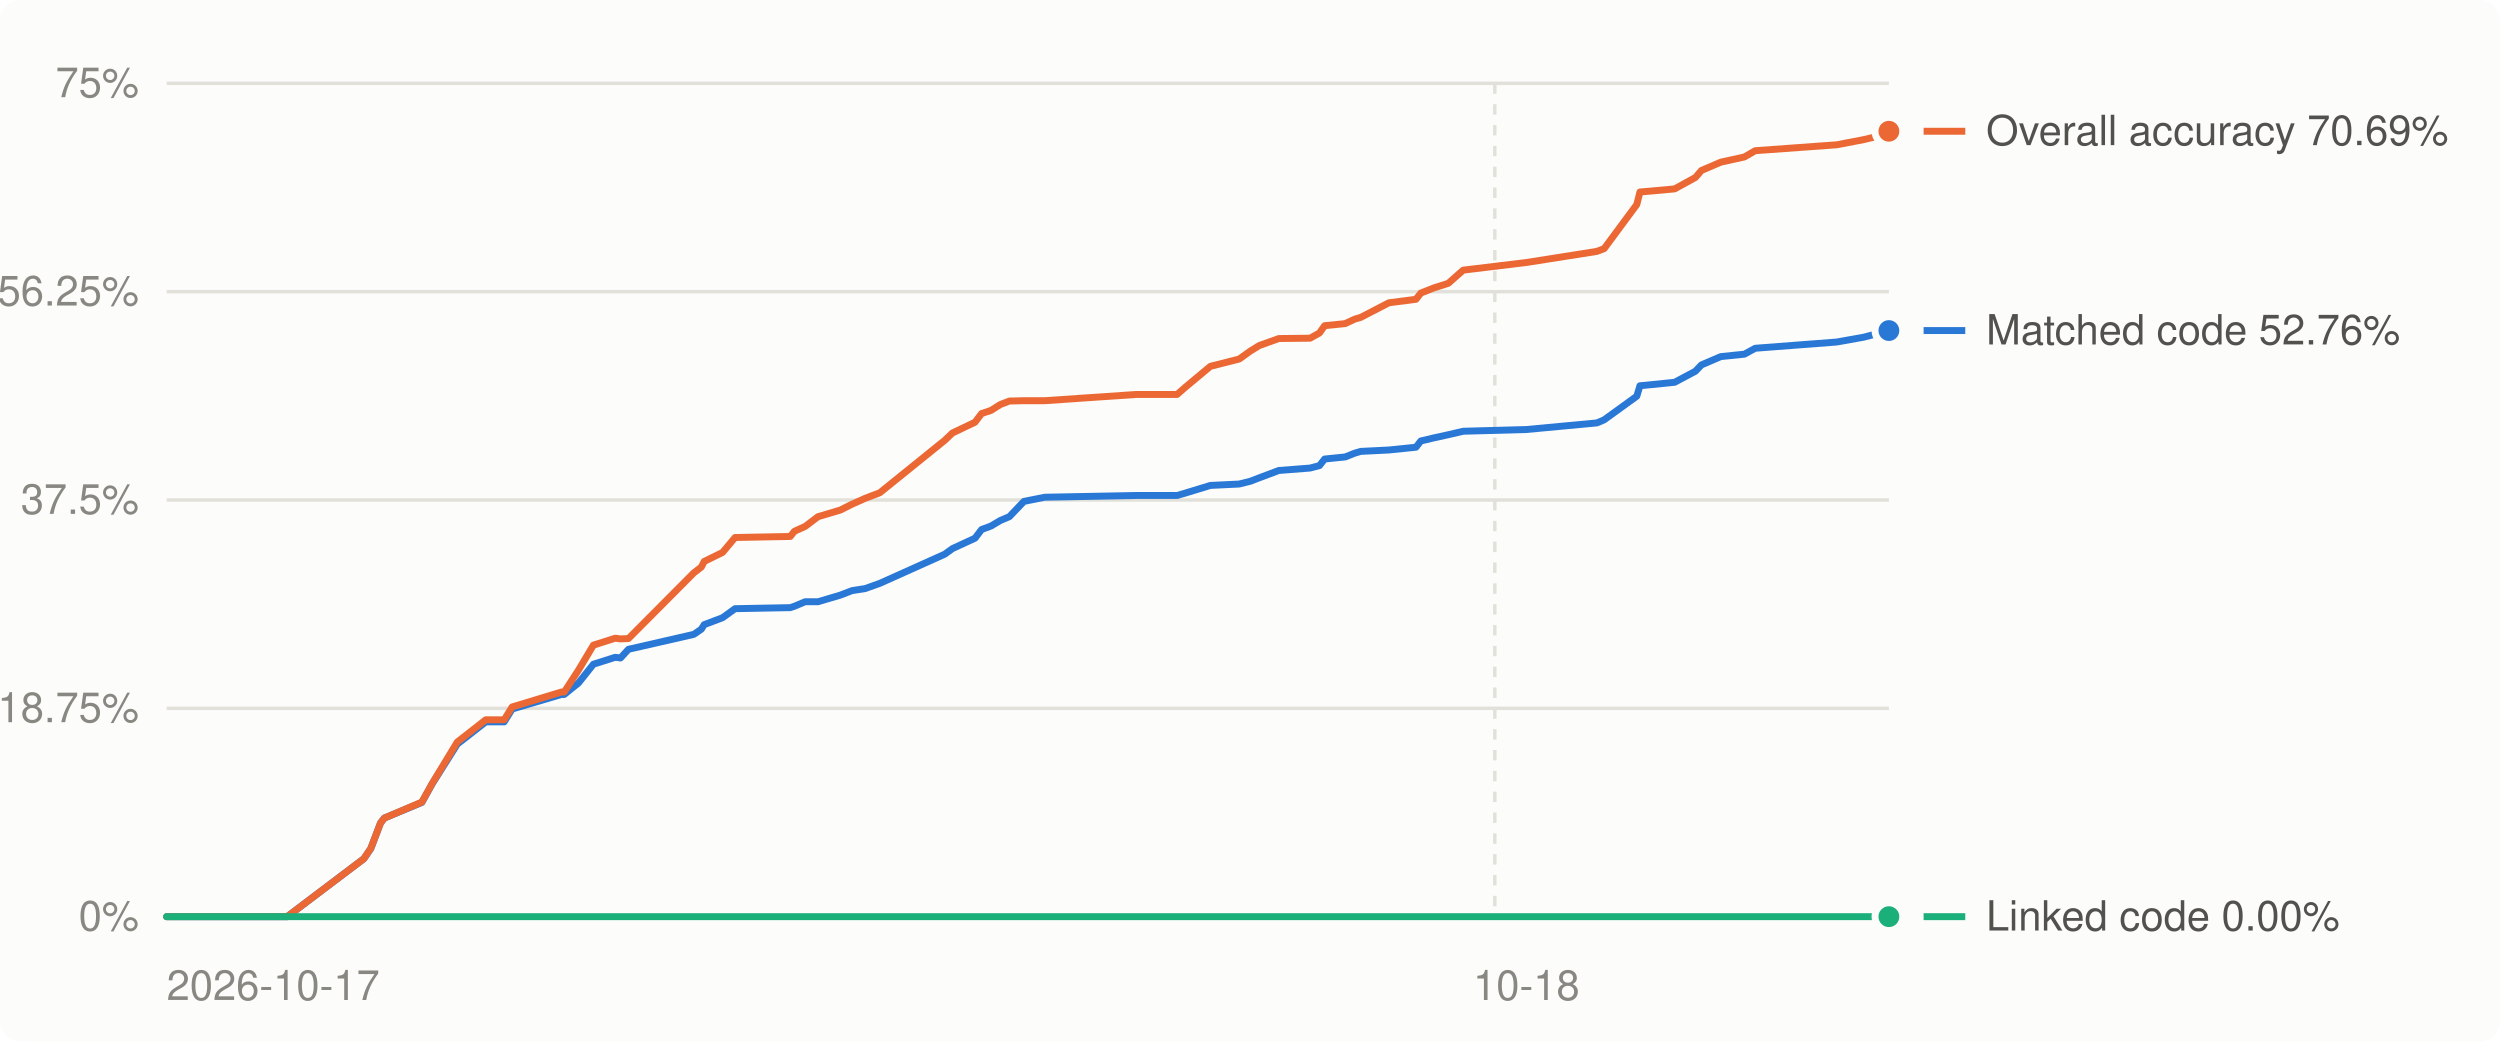
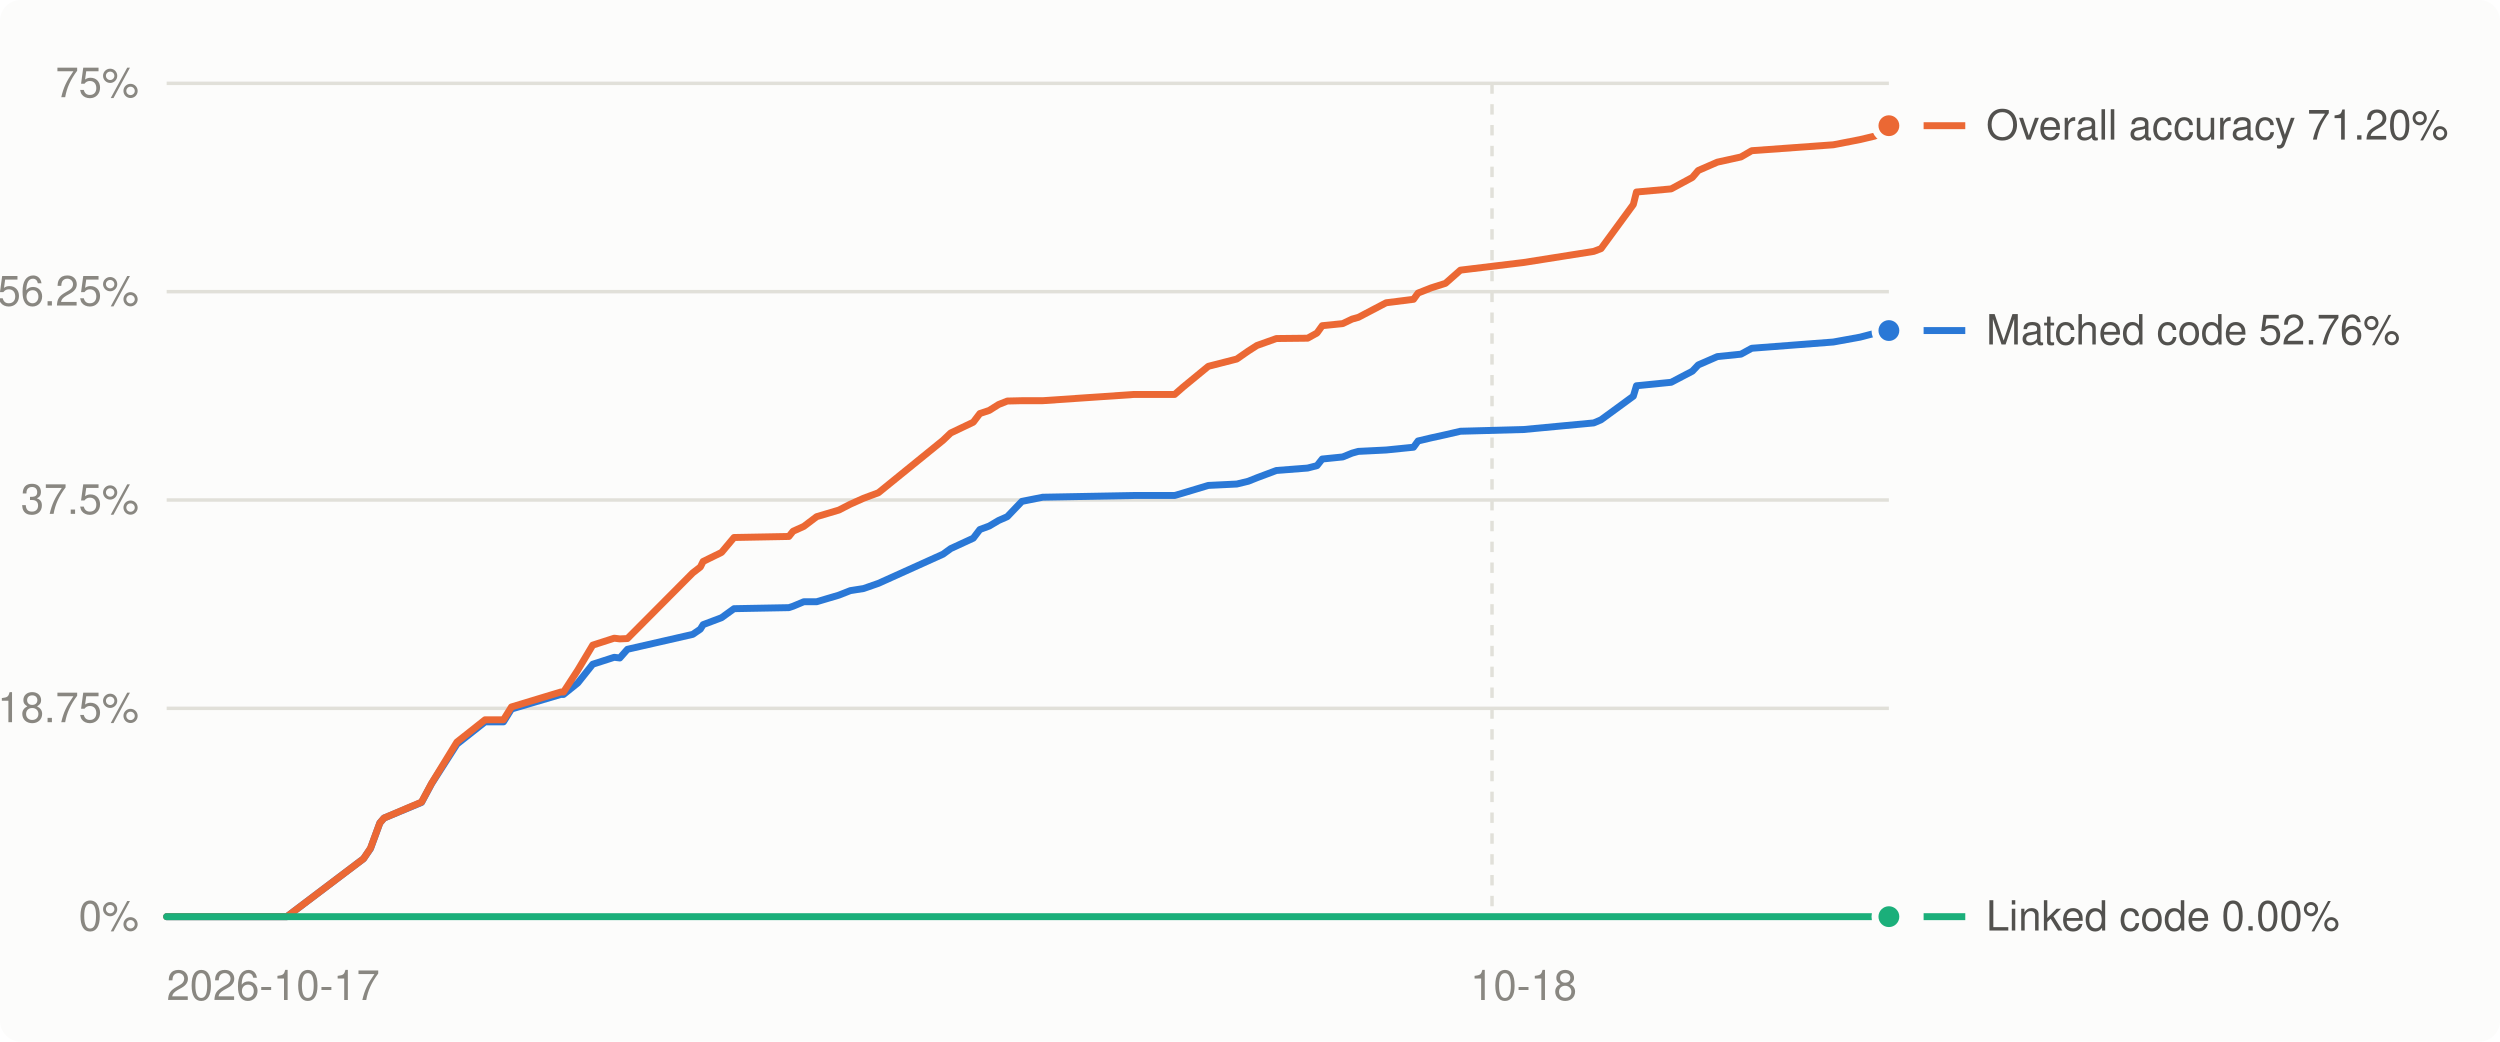
<svg xmlns="http://www.w3.org/2000/svg" viewBox="0 0 720 300" width="720" height="300" role="img" aria-label="Decompilation progress over time">
  <style>
.bg{fill:#fcfcfb}.grid{stroke:#e1e0d9}.muted{fill:#898781}.lbl{fill:#52514e}.ln0{stroke:#2a78d6}.dot0{fill:#2a78d6;stroke:#fcfcfb}.ln1{stroke:#eb6834}.dot1{fill:#eb6834;stroke:#fcfcfb}.ln2{stroke:#1baf7a}.dot2{fill:#1baf7a;stroke:#fcfcfb}
@media (prefers-color-scheme: dark){.bg{fill:#1a1a19}.grid{stroke:#2c2c2a}.muted{fill:#898781}.lbl{fill:#c3c2b7}.ln0{stroke:#3987e5}.dot0{fill:#3987e5;stroke:#1a1a19}.ln1{stroke:#d95926}.dot1{fill:#d95926;stroke:#1a1a19}.ln2{stroke:#199e70}.dot2{fill:#199e70;stroke:#1a1a19}}
text{font:12px -apple-system,BlinkMacSystemFont,'Segoe UI',Helvetica,Arial,sans-serif}
</style>
  <rect class="bg" width="720" height="300" rx="6" />
  <line x1="48" x2="544" y1="264.0" y2="264.0" class="grid" stroke-width="1" />
  <text x="40" y="268.0" class="muted" text-anchor="end">0%</text>
  <line x1="48" x2="544" y1="204.0" y2="204.0" class="grid" stroke-width="1" />
  <text x="40" y="208.0" class="muted" text-anchor="end">18.75%</text>
  <line x1="48" x2="544" y1="144.0" y2="144.0" class="grid" stroke-width="1" />
  <text x="40" y="148.0" class="muted" text-anchor="end">37.5%</text>
  <line x1="48" x2="544" y1="84.0" y2="84.0" class="grid" stroke-width="1" />
  <text x="40" y="88.0" class="muted" text-anchor="end">56.25%</text>
  <line x1="48" x2="544" y1="24.0" y2="24.0" class="grid" stroke-width="1" />
  <text x="40" y="28.0" class="muted" text-anchor="end">75%</text>
-   <line x1="430.5" x2="430.5" y1="24" y2="264" class="grid" stroke-width="1" stroke-dasharray="3 3" />
+   <line x1="429.7" x2="429.7" y1="24" y2="264" class="grid" stroke-width="1" stroke-dasharray="3 3" />
  <text class="muted" x="48.0" y="288" text-anchor="start">2026-10-17</text>
-   <text class="muted" x="439.6" y="288" text-anchor="middle">10-18</text>
-   <polyline points="48.0,264.0 82.7,264.0 104.8,247.3 106.8,244.4 109.6,237.0 110.7,235.6 121.5,231.1 124.5,225.7 131.7,214.3 139.9,207.9 145.2,207.9 147.5,204.2 161.7,200.0 162.5,200.0 166.6,196.7 170.9,191.3 177.2,189.3 178.7,189.5 181.0,187.0 199.8,182.7 202.0,181.2 202.8,179.9 208.1,177.9 211.7,175.3 227.6,175.0 228.8,174.6 231.9,173.3 235.6,173.3 242.0,171.4 245.4,170.1 249.2,169.5 253.4,168.0 272.1,159.6 274.3,158.0 280.8,155.0 282.7,152.5 285.4,151.5 288.1,149.9 290.7,148.8 294.9,144.4 300.9,143.2 327.2,142.7 339.0,142.7 341.4,142.0 348.6,139.8 356.9,139.4 360.1,138.6 362.7,137.6 368.3,135.5 377.3,134.8 380.0,134.1 381.5,132.2 387.4,131.6 390.2,130.5 391.9,130.0 400.0,129.6 407.8,128.8 409.2,127.0 413.0,126.1 417.1,125.2 421.4,124.2 439.6,123.7 459.9,121.8 462.0,120.9 471.4,114.1 472.3,111.1 482.3,110.1 488.3,106.9 490.0,105.1 495.6,102.7 502.4,102.0 505.5,100.3 529.0,98.5 536.8,97.1 541.0,96.0 544.0,95.2" fill="none" class="ln0" stroke-width="2" stroke-linejoin="round" stroke-linecap="round" />
-   <polyline points="48.0,264.0 82.7,264.0 104.8,247.3 106.8,244.3 109.6,237.0 110.7,235.6 121.5,231.0 124.5,225.6 131.7,213.7 139.9,207.3 145.2,207.3 147.5,203.6 161.7,199.3 162.5,199.3 166.6,193.0 170.9,185.8 177.2,183.8 178.7,184.0 181.0,183.9 199.8,165.0 202.0,163.3 202.8,161.7 208.1,159.1 211.7,154.8 227.6,154.5 228.8,153.0 231.9,151.6 235.6,148.8 242.0,146.9 245.4,145.2 249.2,143.5 253.4,141.9 272.1,126.8 274.3,124.7 280.8,121.6 282.7,119.1 285.4,118.2 288.1,116.5 290.7,115.5 294.9,115.4 300.9,115.4 327.2,113.6 339.0,113.6 341.4,111.5 348.6,105.5 356.9,103.4 360.1,101.1 362.7,99.5 368.3,97.5 377.3,97.4 380.0,95.9 381.5,93.8 387.4,93.2 390.2,91.9 391.9,91.4 400.0,87.2 407.8,86.2 409.2,84.4 413.0,82.9 417.1,81.6 421.4,77.8 439.6,75.6 459.9,72.4 462.0,71.6 471.4,58.9 472.3,55.3 482.3,54.4 488.3,51.1 490.0,49.1 495.6,46.7 502.4,45.2 505.5,43.4 529.0,41.7 536.8,40.2 541.0,39.2 544.0,37.8" fill="none" class="ln1" stroke-width="2" stroke-linejoin="round" stroke-linecap="round" />
-   <polyline points="48.0,264.0 82.7,264.0 104.8,264.0 106.8,264.0 109.6,264.0 110.7,264.0 121.5,264.0 124.5,264.0 131.7,264.0 139.9,264.0 145.2,264.0 147.5,264.0 161.7,264.0 162.5,264.0 166.6,264.0 170.9,264.0 177.2,264.0 178.7,264.0 181.0,264.0 199.8,264.0 202.0,264.0 202.8,264.0 208.1,264.0 211.7,264.0 227.6,264.0 228.8,264.0 231.9,264.0 235.6,264.0 242.0,264.0 245.4,264.0 249.2,264.0 253.4,264.0 272.1,264.0 274.3,264.0 280.8,264.0 282.7,264.0 285.4,264.0 288.1,264.0 290.7,264.0 294.9,264.0 300.9,264.0 327.2,264.0 339.0,264.0 341.4,264.0 348.6,264.0 356.9,264.0 360.1,264.0 362.7,264.0 368.3,264.0 377.3,264.0 380.0,264.0 381.5,264.0 387.4,264.0 390.2,264.0 391.9,264.0 400.0,264.0 407.8,264.0 409.2,264.0 413.0,264.0 417.1,264.0 421.4,264.0 439.6,264.0 459.9,264.0 462.0,264.0 471.4,264.0 472.3,264.0 482.3,264.0 488.3,264.0 490.0,264.0 495.6,264.0 502.4,264.0 505.5,264.0 529.0,264.0 536.8,264.0 541.0,264.0 544.0,264.0" fill="none" class="ln2" stroke-width="2" stroke-linejoin="round" stroke-linecap="round" />
+   <text class="muted" x="438.8" y="288" text-anchor="middle">10-18</text>
+   <polyline points="48.0,264.0 82.6,264.0 104.7,247.3 106.7,244.4 109.4,237.0 110.6,235.6 121.4,231.1 124.3,225.7 131.6,214.3 139.7,207.9 145.0,207.9 147.3,204.2 161.5,200.0 162.3,200.0 166.4,196.7 170.7,191.3 176.9,189.3 178.5,189.5 180.7,187.0 199.5,182.7 201.7,181.2 202.5,179.9 207.8,177.9 211.4,175.3 227.2,175.0 228.4,174.6 231.5,173.3 235.2,173.3 241.6,171.4 244.9,170.1 248.7,169.5 253.0,168.0 271.6,159.6 273.8,158.0 280.3,155.0 282.2,152.5 284.9,151.5 287.6,149.9 290.1,148.8 294.3,144.4 300.3,143.2 326.6,142.7 338.3,142.7 340.7,142.0 348.0,139.8 356.2,139.4 359.5,138.6 362.0,137.6 367.6,135.5 376.6,134.8 379.3,134.1 380.8,132.2 386.7,131.6 389.4,130.5 391.2,130.0 399.2,129.6 407.1,128.8 408.4,127.0 412.2,126.1 416.3,125.2 420.6,124.2 438.8,123.7 459.0,121.8 461.1,120.9 470.4,114.1 471.3,111.1 481.3,110.1 487.4,106.9 489.1,105.1 494.6,102.7 501.4,102.0 504.5,100.3 528.0,98.5 535.7,97.1 539.9,96.0 542.9,95.2 544.0,95.2" fill="none" class="ln0" stroke-width="2" stroke-linejoin="round" stroke-linecap="round" />
+   <polyline points="48.0,264.0 82.6,264.0 104.7,247.3 106.7,244.3 109.4,237.0 110.6,235.6 121.4,231.0 124.3,225.6 131.6,213.7 139.7,207.3 145.0,207.3 147.3,203.6 161.5,199.3 162.3,199.3 166.4,193.0 170.7,185.8 176.9,183.8 178.5,184.0 180.7,183.9 199.5,165.0 201.7,163.3 202.5,161.7 207.8,159.1 211.4,154.8 227.2,154.5 228.4,153.0 231.5,151.6 235.2,148.8 241.6,146.9 244.9,145.2 248.7,143.5 253.0,141.9 271.6,126.8 273.8,124.7 280.3,121.6 282.2,119.1 284.9,118.2 287.6,116.5 290.1,115.5 294.3,115.4 300.3,115.4 326.6,113.6 338.3,113.6 340.7,111.5 348.0,105.5 356.2,103.4 359.5,101.1 362.0,99.5 367.6,97.5 376.6,97.4 379.3,95.9 380.8,93.8 386.7,93.2 389.4,91.9 391.2,91.4 399.2,87.2 407.1,86.2 408.4,84.4 412.2,82.9 416.3,81.6 420.6,77.8 438.8,75.6 459.0,72.4 461.1,71.6 470.4,58.9 471.3,55.3 481.3,54.4 487.4,51.1 489.1,49.1 494.6,46.7 501.4,45.2 504.5,43.4 528.0,41.7 535.7,40.2 539.9,39.2 542.9,37.8 544.0,36.2" fill="none" class="ln1" stroke-width="2" stroke-linejoin="round" stroke-linecap="round" />
+   <polyline points="48.0,264.0 82.6,264.0 104.7,264.0 106.7,264.0 109.4,264.0 110.6,264.0 121.4,264.0 124.3,264.0 131.6,264.0 139.7,264.0 145.0,264.0 147.3,264.0 161.5,264.0 162.3,264.0 166.4,264.0 170.7,264.0 176.9,264.0 178.5,264.0 180.7,264.0 199.5,264.0 201.7,264.0 202.5,264.0 207.8,264.0 211.4,264.0 227.2,264.0 228.4,264.0 231.5,264.0 235.2,264.0 241.6,264.0 244.9,264.0 248.7,264.0 253.0,264.0 271.6,264.0 273.8,264.0 280.3,264.0 282.2,264.0 284.9,264.0 287.6,264.0 290.1,264.0 294.3,264.0 300.3,264.0 326.6,264.0 338.3,264.0 340.7,264.0 348.0,264.0 356.2,264.0 359.5,264.0 362.0,264.0 367.6,264.0 376.6,264.0 379.3,264.0 380.8,264.0 386.7,264.0 389.4,264.0 391.2,264.0 399.2,264.0 407.1,264.0 408.4,264.0 412.2,264.0 416.3,264.0 420.6,264.0 438.8,264.0 459.0,264.0 461.1,264.0 470.4,264.0 471.3,264.0 481.3,264.0 487.4,264.0 489.1,264.0 494.6,264.0 501.4,264.0 504.5,264.0 528.0,264.0 535.7,264.0 539.9,264.0 542.9,264.0 544.0,264.0" fill="none" class="ln2" stroke-width="2" stroke-linejoin="round" stroke-linecap="round" />
  <circle cx="544.0" cy="95.2" r="4" class="dot0" stroke-width="2" />
-   <circle cx="544.0" cy="37.8" r="4" class="dot1" stroke-width="2" />
+   <circle cx="544.0" cy="36.2" r="4" class="dot1" stroke-width="2" />
  <circle cx="544.0" cy="264.0" r="4" class="dot2" stroke-width="2" />
  <line x1="554" x2="566" y1="264.0" y2="264.0" class="ln2" stroke-width="2" />
  <text class="lbl" x="572" y="268.0">Linked code 0.00%</text>
  <line x1="554" x2="566" y1="95.2" y2="95.2" class="ln0" stroke-width="2" />
  <text class="lbl" x="572" y="99.2">Matched code 52.76%</text>
-   <line x1="554" x2="566" y1="37.8" y2="37.8" class="ln1" stroke-width="2" />
-   <text class="lbl" x="572" y="41.8">Overall accuracy 70.69%</text>
+   <line x1="554" x2="566" y1="36.2" y2="36.2" class="ln1" stroke-width="2" />
+   <text class="lbl" x="572" y="40.2">Overall accuracy 71.20%</text>
</svg>
